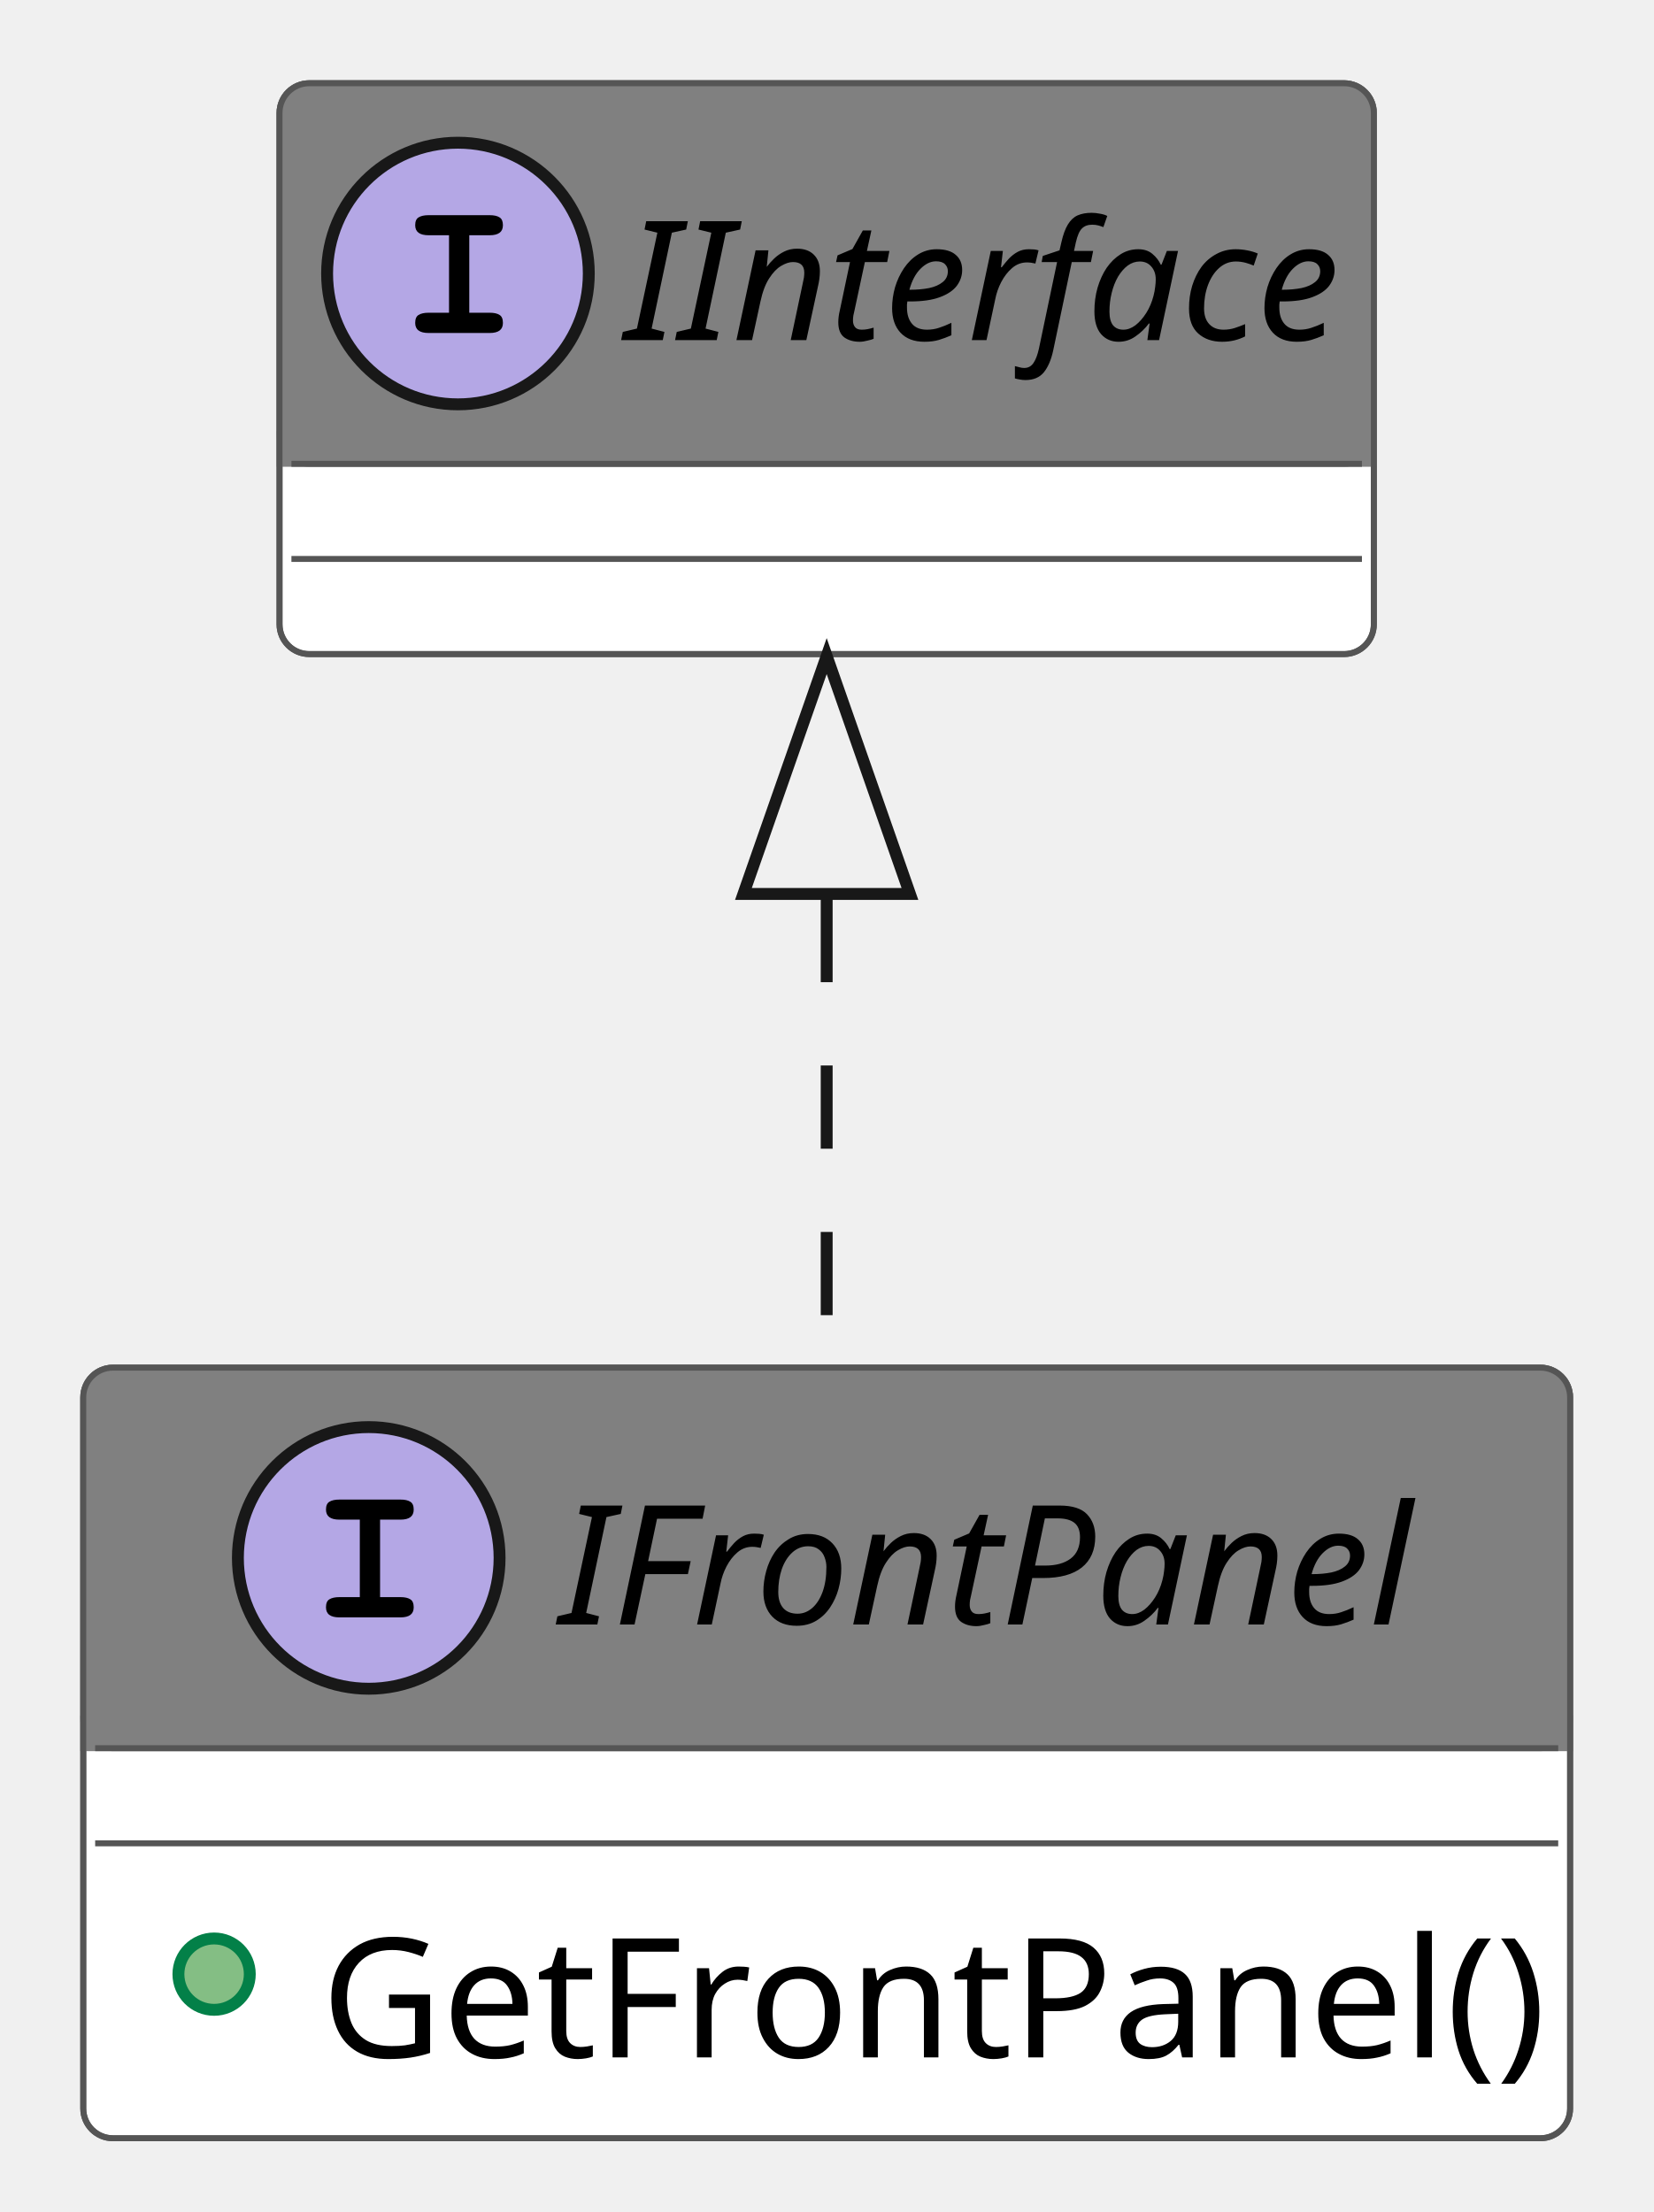
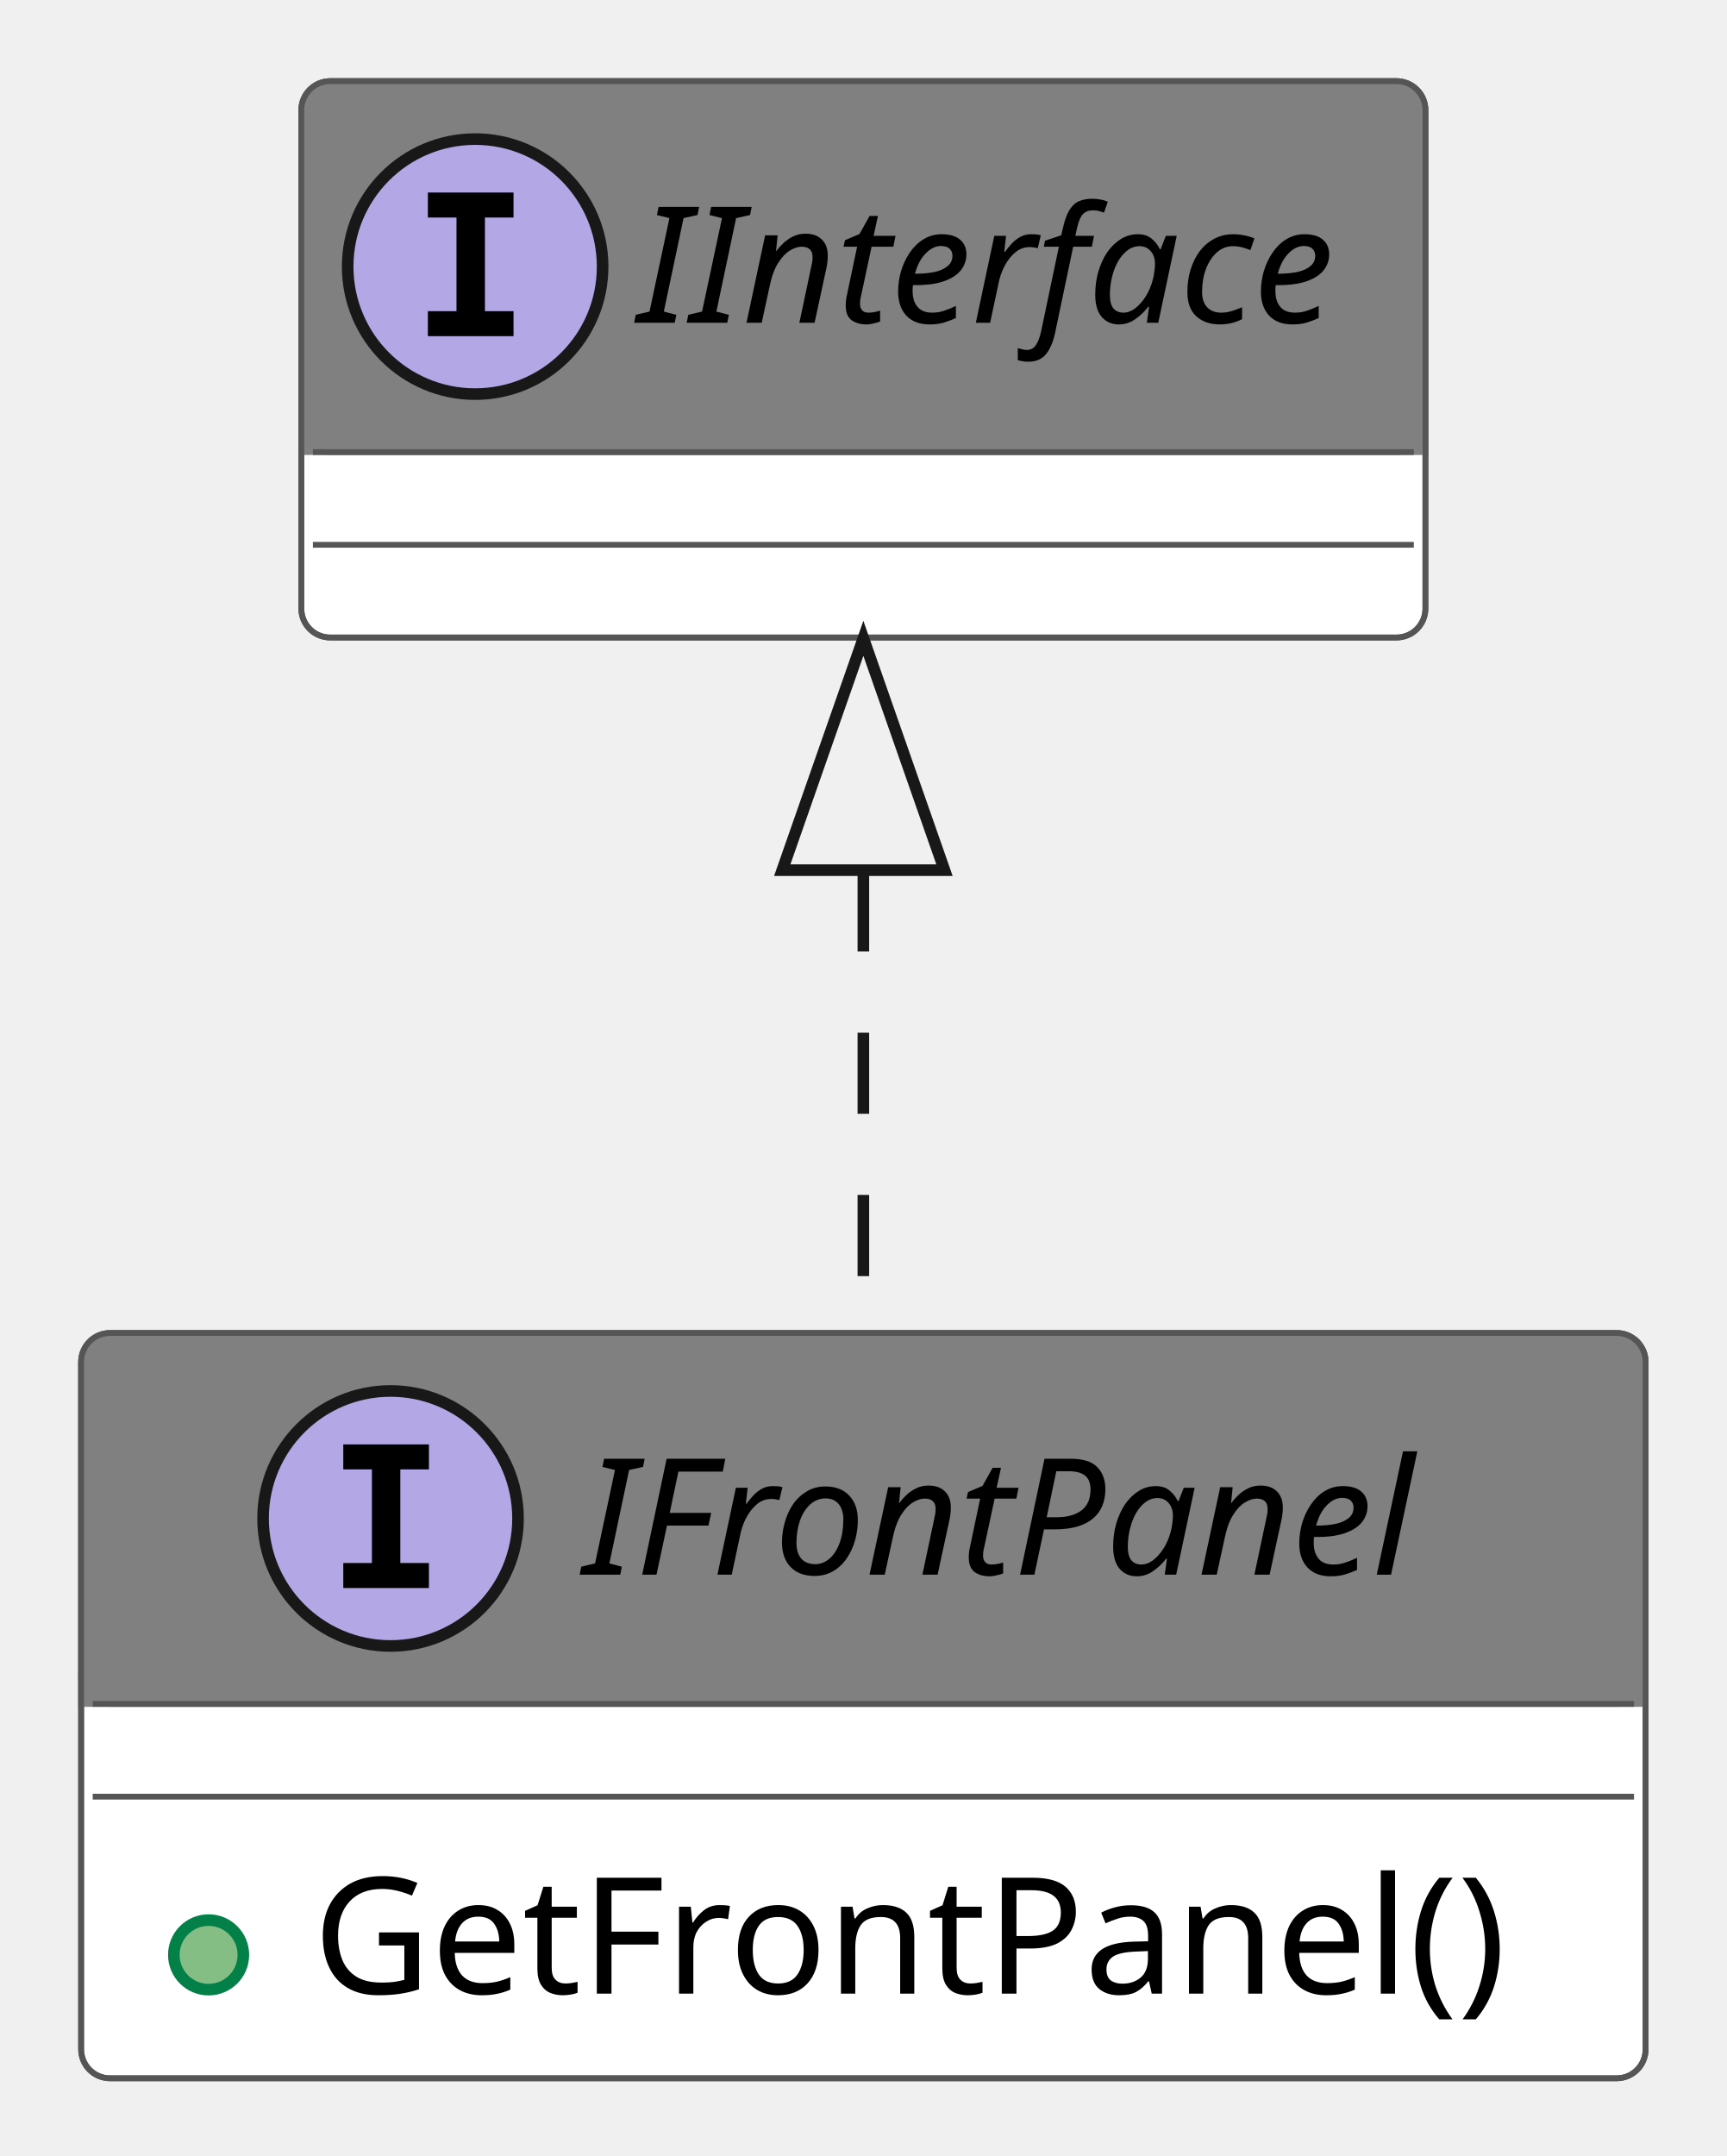
- <svg xmlns="http://www.w3.org/2000/svg" contentStyleType="text/css" height="186px" preserveAspectRatio="none" style="width:139px;height:186px;background:#FFFFFF;" version="1.1" viewBox="0 0 139 186" width="139px" zoomAndPan="magnify">
+ <svg xmlns="http://www.w3.org/2000/svg" contentStyleType="text/css" height="186px" preserveAspectRatio="none" style="width:149px;height:186px;background:#FFFFFF;" version="1.1" viewBox="0 0 149 186" width="149px" zoomAndPan="magnify">
  <defs />
  <g>
    <g id="elem_IFrontPanel">
-       <rect codeLine="8" fill="#FFFFFF" height="64.8" id="IFrontPanel" rx="2.5" ry="2.5" style="stroke:#555555;stroke-width:0.5;" width="125" x="7" y="115" />
-       <rect fill="#808080" height="32" rx="2.5" ry="2.5" style="stroke:#808080;stroke-width:0.5;" width="125" x="7" y="115" />
-       <rect fill="#808080" height="2.5" style="stroke:#808080;stroke-width:0.5;" width="125" x="7" y="144.5" />
-       <rect codeLine="8" fill="none" height="64.8" id="IFrontPanel" rx="2.5" ry="2.5" style="stroke:#555555;stroke-width:0.5;" width="125" x="7" y="115" />
-       <ellipse cx="31" cy="131" fill="#B4A7E5" rx="11" ry="11" style="stroke:#181818;stroke-width:1.0;" />
-       <path d="M33.672,134.297 Q34.219,134.297 34.5,134.484 Q34.781,134.656 34.781,135.156 Q34.781,136 33.672,136 L28.531,136 Q27.406,136 27.406,135.156 Q27.406,134.656 27.688,134.484 Q27.984,134.297 28.531,134.297 L30.25,134.297 L30.25,127.781 L28.531,127.781 Q27.406,127.781 27.406,126.938 Q27.406,126.453 27.688,126.281 Q27.984,126.094 28.531,126.094 L33.672,126.094 Q34.219,126.094 34.5,126.281 Q34.781,126.453 34.781,126.938 Q34.781,127.781 33.672,127.781 L31.953,127.781 L31.953,134.297 L33.672,134.297 Z " fill="#000000" />
-       <text fill="#000000" font-family="sans-serif" font-size="14" font-style="italic" lengthAdjust="spacing" textLength="73" x="47" y="136.6">IFrontPanel</text>
-       <line style="stroke:#555555;stroke-width:0.5;" x1="8" x2="131" y1="147" y2="147" />
-       <line style="stroke:#555555;stroke-width:0.5;" x1="8" x2="131" y1="155" y2="155" />
-       <ellipse cx="18" cy="166" fill="#84BE84" rx="3" ry="3" style="stroke:#038048;stroke-width:1.0;" />
-       <text fill="#000000" font-family="sans-serif" font-size="14" lengthAdjust="spacing" textLength="99" x="27" y="173">GetFrontPanel()</text>
+       <rect codeLine="8" fill="#FFFFFF" height="64.297" id="IFrontPanel" rx="2.5" ry="2.5" style="stroke:#555555;stroke-width:0.5;" width="135" x="7" y="115" />
+       <rect fill="#808080" height="32" rx="2.5" ry="2.5" style="stroke:#808080;stroke-width:0.5;" width="135" x="7" y="115" />
+       <rect fill="#808080" height="2.5" style="stroke:#808080;stroke-width:0.5;" width="135" x="7" y="144.5" />
+       <rect codeLine="8" fill="none" height="64.297" id="IFrontPanel" rx="2.5" ry="2.5" style="stroke:#555555;stroke-width:0.5;" width="135" x="7" y="115" />
+       <ellipse cx="33.7" cy="131" fill="#B4A7E5" rx="11" ry="11" style="stroke:#181818;stroke-width:1.0;" />
+       <path d="M29.622,126.766 L29.622,124.609 L37.013,124.609 L37.013,126.766 L34.544,126.766 L34.544,134.844 L37.013,134.844 L37.013,137 L29.622,137 L29.622,134.844 L32.091,134.844 L32.091,126.766 L29.622,126.766 Z " fill="#000000" />
+       <text fill="#000000" font-family="sans-serif" font-size="14" font-style="italic" lengthAdjust="spacing" textLength="77" x="50.3" y="135.847">IFrontPanel</text>
+       <line style="stroke:#555555;stroke-width:0.5;" x1="8" x2="141" y1="147" y2="147" />
+       <line style="stroke:#555555;stroke-width:0.5;" x1="8" x2="141" y1="155" y2="155" />
+       <ellipse cx="18" cy="168.648" fill="#84BE84" rx="3" ry="3" style="stroke:#038048;stroke-width:1.0;" />
+       <text fill="#000000" font-family="sans-serif" font-size="14" lengthAdjust="spacing" textLength="109" x="27" y="171.995">GetFrontPanel()</text>
    </g>
    <g id="elem_IInterface">
-       <rect codeLine="13" fill="#FFFFFF" height="48" id="IInterface" rx="2.5" ry="2.5" style="stroke:#555555;stroke-width:0.5;" width="92" x="23.5" y="7" />
-       <rect fill="#808080" height="32" rx="2.5" ry="2.5" style="stroke:#808080;stroke-width:0.5;" width="92" x="23.5" y="7" />
-       <rect fill="#808080" height="2.5" style="stroke:#808080;stroke-width:0.5;" width="92" x="23.5" y="36.5" />
-       <rect codeLine="13" fill="none" height="48" id="IInterface" rx="2.5" ry="2.5" style="stroke:#555555;stroke-width:0.5;" width="92" x="23.5" y="7" />
-       <ellipse cx="38.5" cy="23" fill="#B4A7E5" rx="11" ry="11" style="stroke:#181818;stroke-width:1.0;" />
-       <path d="M41.172,26.297 Q41.719,26.297 42,26.484 Q42.281,26.656 42.281,27.156 Q42.281,28 41.172,28 L36.031,28 Q34.906,28 34.906,27.156 Q34.906,26.656 35.188,26.484 Q35.484,26.297 36.031,26.297 L37.75,26.297 L37.75,19.781 L36.031,19.781 Q34.906,19.781 34.906,18.938 Q34.906,18.453 35.188,18.281 Q35.484,18.094 36.031,18.094 L41.172,18.094 Q41.719,18.094 42,18.281 Q42.281,18.453 42.281,18.938 Q42.281,19.781 41.172,19.781 L39.453,19.781 L39.453,26.297 L41.172,26.297 Z " fill="#000000" />
-       <text fill="#000000" font-family="sans-serif" font-size="14" font-style="italic" lengthAdjust="spacing" textLength="60" x="52.5" y="28.6">IInterface</text>
-       <line style="stroke:#555555;stroke-width:0.5;" x1="24.5" x2="114.5" y1="39" y2="39" />
-       <line style="stroke:#555555;stroke-width:0.5;" x1="24.5" x2="114.5" y1="47" y2="47" />
+       <rect codeLine="13" fill="#FFFFFF" height="48" id="IInterface" rx="2.5" ry="2.5" style="stroke:#555555;stroke-width:0.5;" width="97" x="26" y="7" />
+       <rect fill="#808080" height="32" rx="2.5" ry="2.5" style="stroke:#808080;stroke-width:0.5;" width="97" x="26" y="7" />
+       <rect fill="#808080" height="2.5" style="stroke:#808080;stroke-width:0.5;" width="97" x="26" y="36.5" />
+       <rect codeLine="13" fill="none" height="48" id="IInterface" rx="2.5" ry="2.5" style="stroke:#555555;stroke-width:0.5;" width="97" x="26" y="7" />
+       <ellipse cx="41" cy="23" fill="#B4A7E5" rx="11" ry="11" style="stroke:#181818;stroke-width:1.0;" />
+       <path d="M36.922,18.766 L36.922,16.609 L44.312,16.609 L44.312,18.766 L41.844,18.766 L41.844,26.844 L44.312,26.844 L44.312,29 L36.922,29 L36.922,26.844 L39.391,26.844 L39.391,18.766 L36.922,18.766 Z " fill="#000000" />
+       <text fill="#000000" font-family="sans-serif" font-size="14" font-style="italic" lengthAdjust="spacing" textLength="65" x="55" y="27.847">IInterface</text>
+       <line style="stroke:#555555;stroke-width:0.5;" x1="27" x2="122" y1="39" y2="39" />
+       <line style="stroke:#555555;stroke-width:0.5;" x1="27" x2="122" y1="47" y2="47" />
    </g>
    <g id="link_IInterface_IFrontPanel">
-       <path codeLine="12" d="M69.5,75.59 C69.5,88.59 69.5,102.59 69.5,114.69 " fill="none" id="IInterface-backto-IFrontPanel" style="stroke:#181818;stroke-width:1.0;stroke-dasharray:7.0,7.0;" />
-       <polygon fill="none" points="62.5,75.17,69.5,55.17,76.5,75.17,62.5,75.17" style="stroke:#181818;stroke-width:1.0;" />
+       <path codeLine="12" d="M74.5,75.09 C74.5,88.28 74.5,102.52 74.5,114.75 " fill="none" id="IInterface-backto-IFrontPanel" style="stroke:#181818;stroke-width:1.0;stroke-dasharray:7.0,7.0;" />
+       <polygon fill="none" points="67.5,75.07,74.5,55.07,81.5,75.07,67.5,75.07" style="stroke:#181818;stroke-width:1.0;" />
    </g>
  </g>
</svg>
